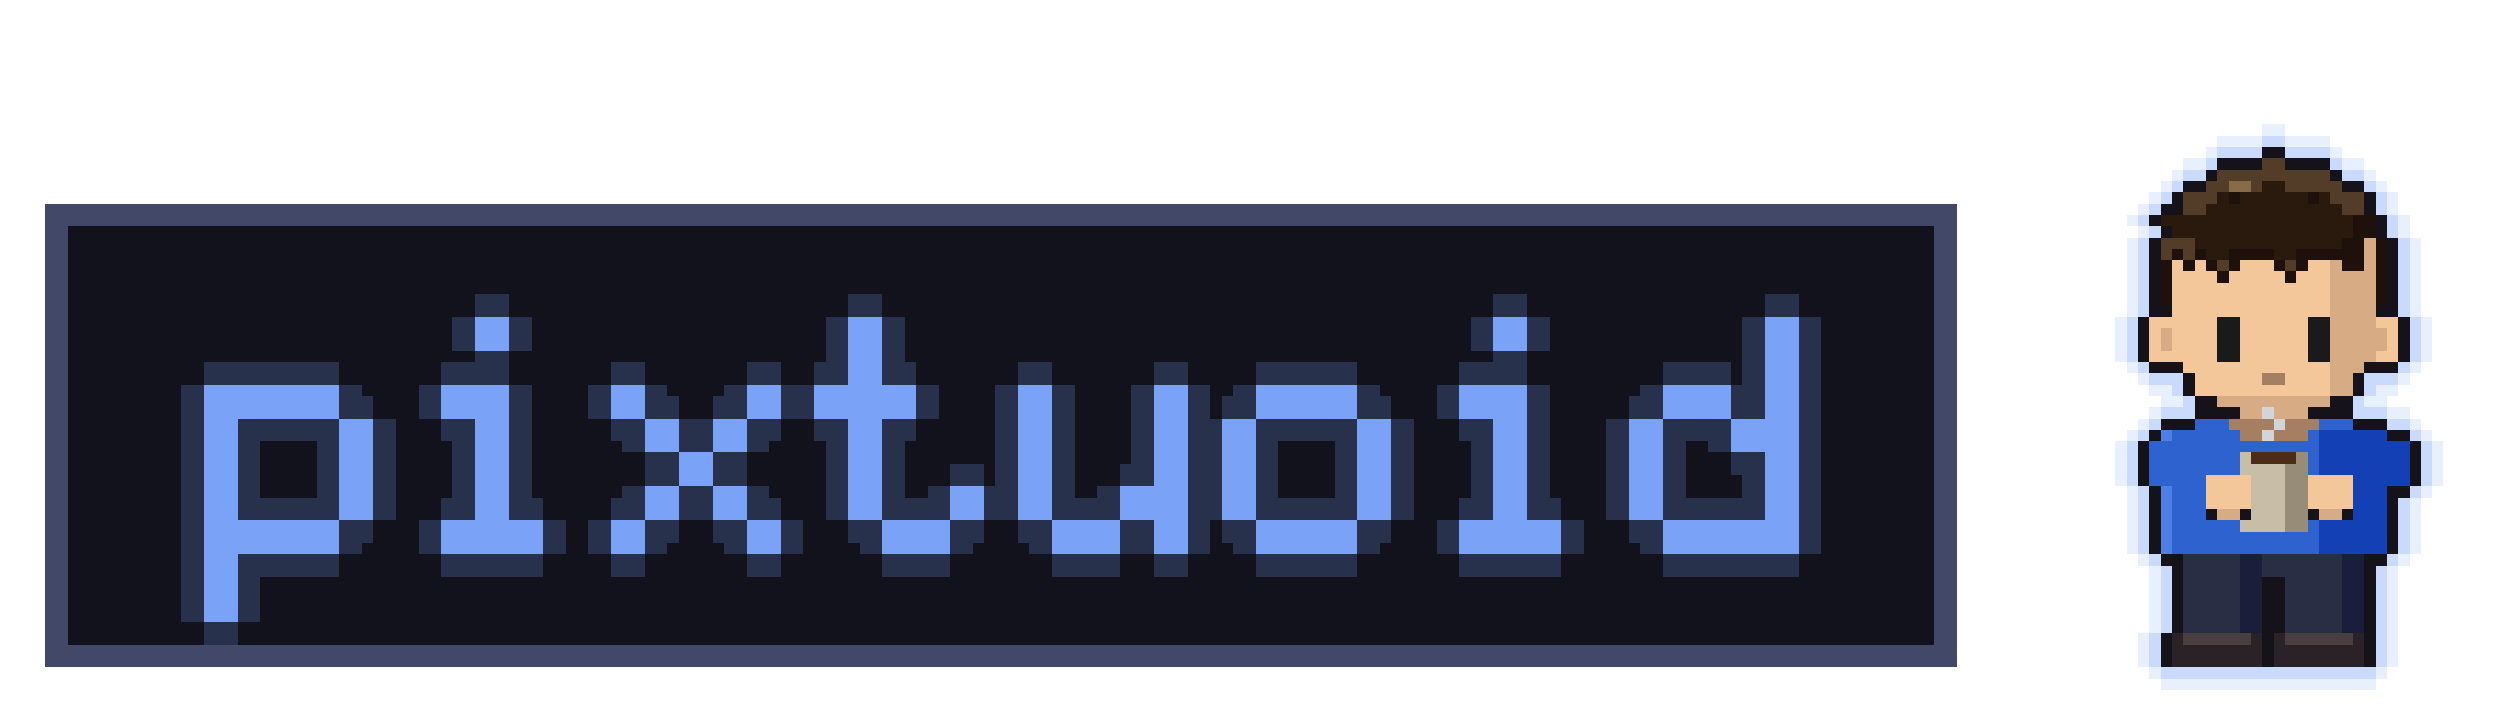
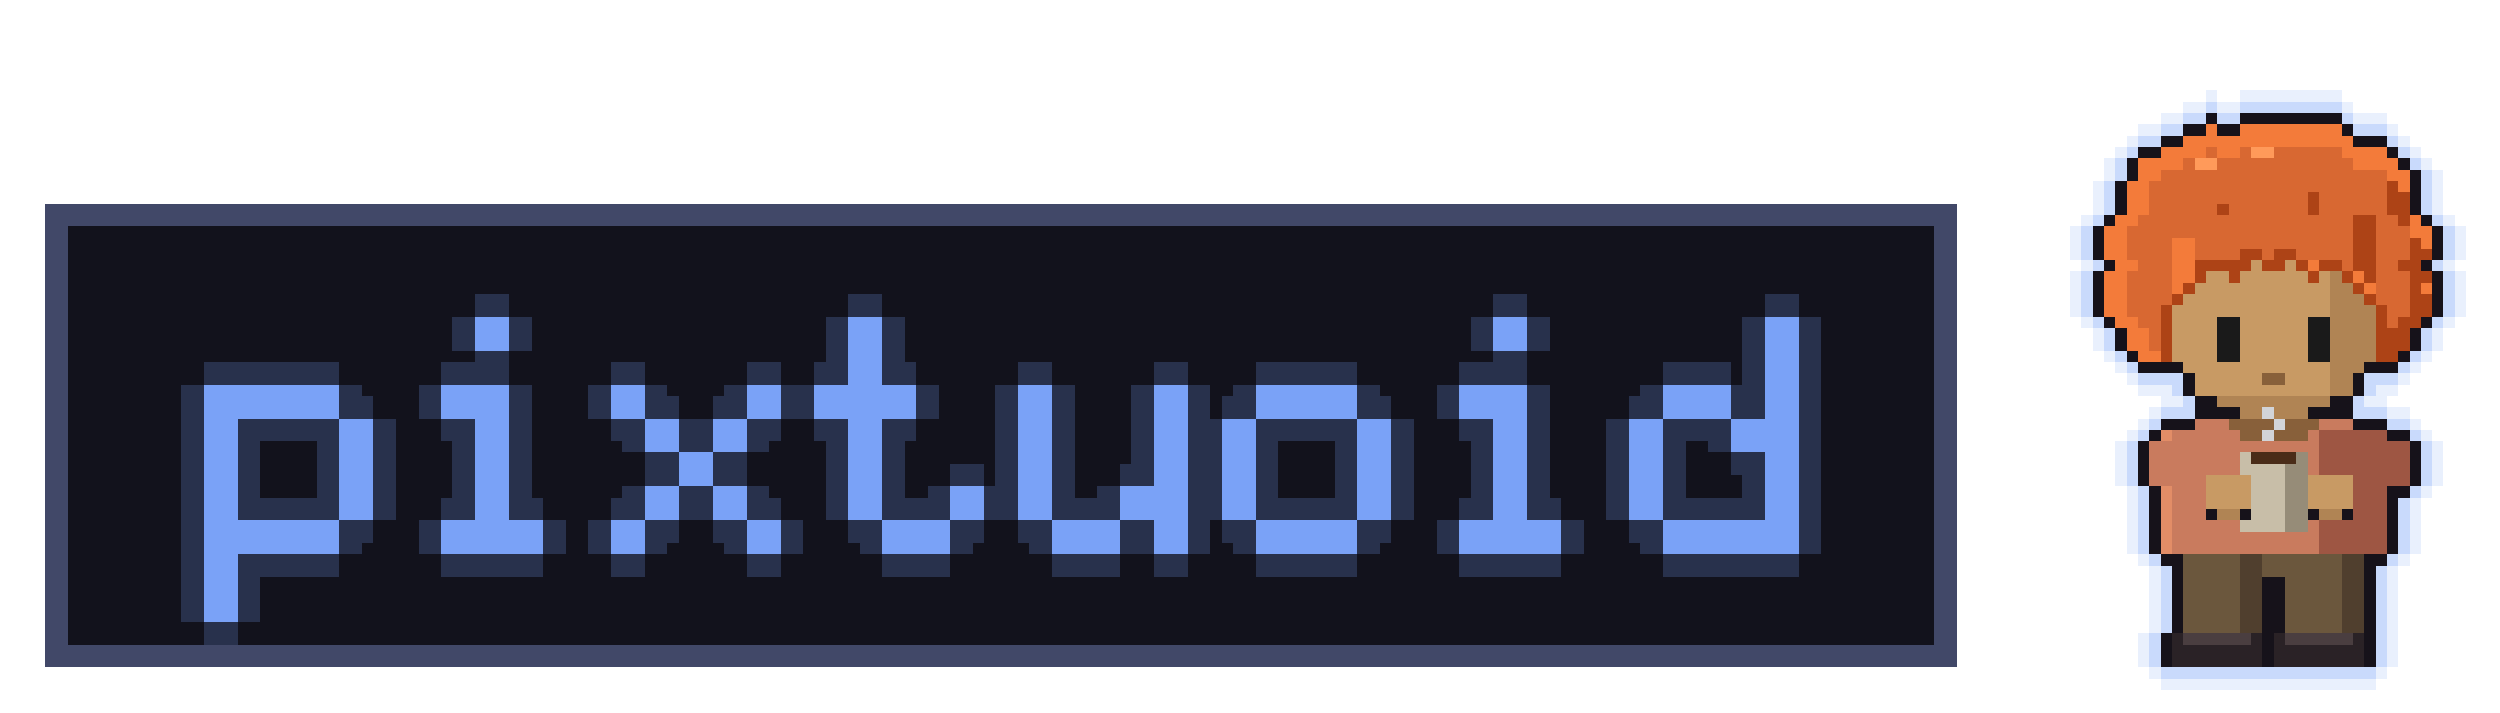
<svg xmlns="http://www.w3.org/2000/svg" viewBox="0 0 442 126" width="442" height="126" shape-rendering="crispEdges" role="img" aria-labelledby="t">
  <style>.neon{animation:fl 6s steps(1,end) infinite}@keyframes fl{0%,89%,93%,100%{opacity:1}90%,92%{opacity:.35}}@media (prefers-reduced-motion:reduce){.neon{animation:none}}.cat g{opacity:0;animation:cat 3000ms steps(1,end) infinite}@keyframes cat{0%{opacity:1}25%{opacity:0}100%{opacity:0}}.cat g:nth-child(2){animation-delay:-2250ms}.cat g:nth-child(3){animation-delay:-1500ms}.cat g:nth-child(4){animation-delay:-750ms}@media (prefers-reduced-motion:reduce){.cat g{animation:none}.cat g:first-child{opacity:1}}</style>
  <path fill="#414868" d="M8 36h338v82h-338z" />
  <path fill="#12121c" d="M12 40h330v74h-330z" />
  <g class="neon">
    <path fill="#7aa2f7" fill-opacity="0.22" d="M40 68h24v6h-24zM40 74h6v6h-6zM64 74h6v6h-6zM40 80h6v6h-6zM64 80h6v6h-6zM40 86h6v6h-6zM64 86h6v6h-6zM40 92h24v6h-24zM40 98h6v6h-6zM40 104h6v6h-6zM88 56h6v6h-6zM82 68h12v6h-12zM88 74h6v6h-6zM88 80h6v6h-6zM88 86h6v6h-6zM82 92h18v6h-18zM112 68h6v6h-6zM136 68h6v6h-6zM118 74h6v6h-6zM130 74h6v6h-6zM124 80h6v6h-6zM118 86h6v6h-6zM130 86h6v6h-6zM112 92h6v6h-6zM136 92h6v6h-6zM154 56h6v6h-6zM154 62h6v6h-6zM148 68h18v6h-18zM154 74h6v6h-6zM154 80h6v6h-6zM154 86h6v6h-6zM172 86h6v6h-6zM160 92h12v6h-12zM184 68h6v6h-6zM208 68h6v6h-6zM184 74h6v6h-6zM208 74h6v6h-6zM184 80h6v6h-6zM208 80h6v6h-6zM184 86h6v6h-6zM202 86h12v6h-12zM190 92h12v6h-12zM208 92h6v6h-6zM226 68h18v6h-18zM220 74h6v6h-6zM244 74h6v6h-6zM220 80h6v6h-6zM244 80h6v6h-6zM220 86h6v6h-6zM244 86h6v6h-6zM226 92h18v6h-18zM268 56h6v6h-6zM262 68h12v6h-12zM268 74h6v6h-6zM268 80h6v6h-6zM268 86h6v6h-6zM262 92h18v6h-18zM316 56h6v6h-6zM316 62h6v6h-6zM298 68h12v6h-12zM316 68h6v6h-6zM292 74h6v6h-6zM310 74h12v6h-12zM292 80h6v6h-6zM316 80h6v6h-6zM292 86h6v6h-6zM316 86h6v6h-6zM298 92h24v6h-24zM32 68h24v6h-24zM32 74h6v6h-6zM56 74h6v6h-6zM32 80h6v6h-6zM56 80h6v6h-6zM32 86h6v6h-6zM56 86h6v6h-6zM32 92h24v6h-24zM32 98h6v6h-6zM32 104h6v6h-6zM80 56h6v6h-6zM74 68h12v6h-12zM80 74h6v6h-6zM80 80h6v6h-6zM80 86h6v6h-6zM74 92h18v6h-18zM104 68h6v6h-6zM128 68h6v6h-6zM110 74h6v6h-6zM122 74h6v6h-6zM116 80h6v6h-6zM110 86h6v6h-6zM122 86h6v6h-6zM104 92h6v6h-6zM128 92h6v6h-6zM146 56h6v6h-6zM146 62h6v6h-6zM140 68h18v6h-18zM146 74h6v6h-6zM146 80h6v6h-6zM146 86h6v6h-6zM164 86h6v6h-6zM152 92h12v6h-12zM176 68h6v6h-6zM200 68h6v6h-6zM176 74h6v6h-6zM200 74h6v6h-6zM176 80h6v6h-6zM200 80h6v6h-6zM176 86h6v6h-6zM194 86h12v6h-12zM182 92h12v6h-12zM200 92h6v6h-6zM218 68h18v6h-18zM212 74h6v6h-6zM236 74h6v6h-6zM212 80h6v6h-6zM236 80h6v6h-6zM212 86h6v6h-6zM236 86h6v6h-6zM218 92h18v6h-18zM260 56h6v6h-6zM254 68h12v6h-12zM260 74h6v6h-6zM260 80h6v6h-6zM260 86h6v6h-6zM254 92h18v6h-18zM308 56h6v6h-6zM308 62h6v6h-6zM290 68h12v6h-12zM308 68h6v6h-6zM284 74h6v6h-6zM302 74h12v6h-12zM284 80h6v6h-6zM308 80h6v6h-6zM284 86h6v6h-6zM308 86h6v6h-6zM290 92h24v6h-24zM36 72h24v6h-24zM36 78h6v6h-6zM60 78h6v6h-6zM36 84h6v6h-6zM60 84h6v6h-6zM36 90h6v6h-6zM60 90h6v6h-6zM36 96h24v6h-24zM36 102h6v6h-6zM36 108h6v6h-6zM84 60h6v6h-6zM78 72h12v6h-12zM84 78h6v6h-6zM84 84h6v6h-6zM84 90h6v6h-6zM78 96h18v6h-18zM108 72h6v6h-6zM132 72h6v6h-6zM114 78h6v6h-6zM126 78h6v6h-6zM120 84h6v6h-6zM114 90h6v6h-6zM126 90h6v6h-6zM108 96h6v6h-6zM132 96h6v6h-6zM150 60h6v6h-6zM150 66h6v6h-6zM144 72h18v6h-18zM150 78h6v6h-6zM150 84h6v6h-6zM150 90h6v6h-6zM168 90h6v6h-6zM156 96h12v6h-12zM180 72h6v6h-6zM204 72h6v6h-6zM180 78h6v6h-6zM204 78h6v6h-6zM180 84h6v6h-6zM204 84h6v6h-6zM180 90h6v6h-6zM198 90h12v6h-12zM186 96h12v6h-12zM204 96h6v6h-6zM222 72h18v6h-18zM216 78h6v6h-6zM240 78h6v6h-6zM216 84h6v6h-6zM240 84h6v6h-6zM216 90h6v6h-6zM240 90h6v6h-6zM222 96h18v6h-18zM264 60h6v6h-6zM258 72h12v6h-12zM264 78h6v6h-6zM264 84h6v6h-6zM264 90h6v6h-6zM258 96h18v6h-18zM312 60h6v6h-6zM312 66h6v6h-6zM294 72h12v6h-12zM312 72h6v6h-6zM288 78h6v6h-6zM306 78h12v6h-12zM288 84h6v6h-6zM312 84h6v6h-6zM288 90h6v6h-6zM312 90h6v6h-6zM294 96h24v6h-24zM36 64h24v6h-24zM36 70h6v6h-6zM60 70h6v6h-6zM36 76h6v6h-6zM60 76h6v6h-6zM36 82h6v6h-6zM60 82h6v6h-6zM36 88h24v6h-24zM36 94h6v6h-6zM36 100h6v6h-6zM84 52h6v6h-6zM78 64h12v6h-12zM84 70h6v6h-6zM84 76h6v6h-6zM84 82h6v6h-6zM78 88h18v6h-18zM108 64h6v6h-6zM132 64h6v6h-6zM114 70h6v6h-6zM126 70h6v6h-6zM120 76h6v6h-6zM114 82h6v6h-6zM126 82h6v6h-6zM108 88h6v6h-6zM132 88h6v6h-6zM150 52h6v6h-6zM150 58h6v6h-6zM144 64h18v6h-18zM150 70h6v6h-6zM150 76h6v6h-6zM150 82h6v6h-6zM168 82h6v6h-6zM156 88h12v6h-12zM180 64h6v6h-6zM204 64h6v6h-6zM180 70h6v6h-6zM204 70h6v6h-6zM180 76h6v6h-6zM204 76h6v6h-6zM180 82h6v6h-6zM198 82h12v6h-12zM186 88h12v6h-12zM204 88h6v6h-6zM222 64h18v6h-18zM216 70h6v6h-6zM240 70h6v6h-6zM216 76h6v6h-6zM240 76h6v6h-6zM216 82h6v6h-6zM240 82h6v6h-6zM222 88h18v6h-18zM264 52h6v6h-6zM258 64h12v6h-12zM264 70h6v6h-6zM264 76h6v6h-6zM264 82h6v6h-6zM258 88h18v6h-18zM312 52h6v6h-6zM312 58h6v6h-6zM294 64h12v6h-12zM312 64h6v6h-6zM288 70h6v6h-6zM306 70h12v6h-12zM288 76h6v6h-6zM312 76h6v6h-6zM288 82h6v6h-6zM312 82h6v6h-6zM294 88h24v6h-24z" />
    <path fill="#7aa2f7" d="M36 68h24v6h-24zM36 74h6v6h-6zM60 74h6v6h-6zM36 80h6v6h-6zM60 80h6v6h-6zM36 86h6v6h-6zM60 86h6v6h-6zM36 92h24v6h-24zM36 98h6v6h-6zM36 104h6v6h-6zM84 56h6v6h-6zM78 68h12v6h-12zM84 74h6v6h-6zM84 80h6v6h-6zM84 86h6v6h-6zM78 92h18v6h-18zM108 68h6v6h-6zM132 68h6v6h-6zM114 74h6v6h-6zM126 74h6v6h-6zM120 80h6v6h-6zM114 86h6v6h-6zM126 86h6v6h-6zM108 92h6v6h-6zM132 92h6v6h-6zM150 56h6v6h-6zM150 62h6v6h-6zM144 68h18v6h-18zM150 74h6v6h-6zM150 80h6v6h-6zM150 86h6v6h-6zM168 86h6v6h-6zM156 92h12v6h-12zM180 68h6v6h-6zM204 68h6v6h-6zM180 74h6v6h-6zM204 74h6v6h-6zM180 80h6v6h-6zM204 80h6v6h-6zM180 86h6v6h-6zM198 86h12v6h-12zM186 92h12v6h-12zM204 92h6v6h-6zM222 68h18v6h-18zM216 74h6v6h-6zM240 74h6v6h-6zM216 80h6v6h-6zM240 80h6v6h-6zM216 86h6v6h-6zM240 86h6v6h-6zM222 92h18v6h-18zM264 56h6v6h-6zM258 68h12v6h-12zM264 74h6v6h-6zM264 80h6v6h-6zM264 86h6v6h-6zM258 92h18v6h-18zM312 56h6v6h-6zM312 62h6v6h-6zM294 68h12v6h-12zM312 68h6v6h-6zM288 74h6v6h-6zM306 74h12v6h-12zM288 80h6v6h-6zM312 80h6v6h-6zM288 86h6v6h-6zM312 86h6v6h-6zM294 92h24v6h-24z" />
  </g>
  <g class="cat">
    <g>
      <path fill="#7aa2f729" d="M286 10h2v2h-2zM298 10h2v2h-2zM284 12h2v2h-2zM288 12h2v2h-2zM296 12h2v2h-2zM300 12h2v2h-2zM282 14h2v2h-2zM290 14h6v2h-6zM302 14h18v2h-18zM280 16h2v2h-2zM320 16h2v2h-2zM280 18h2v2h-2zM322 18h2v2h-2zM278 20h2v2h-2zM324 20h2v2h-2zM278 22h2v2h-2zM326 22h2v2h-2zM276 24h2v2h-2zM328 24h2v2h-2zM276 26h2v2h-2zM328 26h2v2h-2zM276 28h2v2h-2zM328 28h2v2h-2zM276 30h2v2h-2zM328 30h2v2h-2zM276 32h2v2h-2zM328 32h2v2h-2zM278 34h2v2h-2zM326 34h2v2h-2z" />
      <path fill="#7aa2f766" d="M286 12h2v2h-2zM298 12h2v2h-2zM284 14h2v2h-2zM288 14h2v2h-2zM296 14h2v2h-2zM300 14h2v2h-2zM282 16h2v2h-2zM290 16h6v2h-6zM302 16h18v2h-18zM282 18h2v2h-2zM320 18h2v2h-2zM280 20h2v2h-2zM322 20h2v2h-2zM280 22h2v2h-2zM324 22h2v2h-2zM278 24h2v2h-2zM326 24h2v2h-2zM278 26h2v2h-2zM326 26h2v2h-2zM278 28h2v2h-2zM326 28h2v2h-2zM278 30h2v2h-2zM326 30h2v2h-2zM278 32h2v2h-2zM326 32h2v2h-2zM280 34h2v2h-2zM324 34h2v2h-2z" />
      <path fill="#16121a" d="M286 14h2v2h-2zM298 14h2v2h-2zM284 16h2v2h-2zM288 16h2v2h-2zM296 16h2v2h-2zM300 16h2v2h-2zM284 18h2v2h-2zM290 18h8v2h-8zM302 18h18v2h-18zM282 20h2v2h-2zM302 20h2v2h-2zM320 20h2v2h-2zM282 22h2v2h-2zM322 22h2v2h-2zM280 24h2v2h-2zM324 24h2v2h-2zM280 26h2v2h-2zM324 26h2v2h-2zM280 28h2v2h-2zM324 28h2v2h-2zM280 30h2v2h-2zM324 30h2v2h-2zM280 32h2v2h-2zM324 32h2v2h-2zM282 34h2v2h-2zM322 34h2v2h-2zM284 36h12v2h-12zM322 36h2v2h-2zM296 38h26v2h-26z" />
      <path fill="#3a2010" d="M286 16h2v2h-2zM298 16h2v2h-2zM286 18h2v2h-2zM300 18h2v2h-2zM294 20h2v2h-2zM292 22h2v2h-2zM298 22h2v2h-2zM286 28h6v2h-6zM298 28h2v2h-2zM284 32h2v2h-2zM296 36h4v2h-4z" />
      <path fill="#e89a8a" d="M288 18h2v2h-2zM298 18h2v2h-2zM282 30h2v2h-2zM292 30h2v2h-2z" />
      <path fill="#ed9a50" d="M284 20h10v2h-10zM296 20h6v2h-6zM304 20h16v2h-16z" />
      <path fill="#d68a4a" d="M284 22h8v2h-8zM294 22h4v2h-4zM300 22h8v2h-8zM310 22h4v2h-4zM316 22h6v2h-6zM282 24h22v2h-22zM306 24h18v2h-18zM282 26h22v2h-22zM306 26h18v2h-18zM282 28h4v2h-4zM292 28h6v2h-6zM300 28h6v2h-6zM308 28h16v2h-16zM288 30h4v2h-4zM294 30h10v2h-10zM306 30h18v2h-18zM290 32h14v2h-14zM306 32h18v2h-18zM290 34h10v2h-10zM320 34h2v2h-2zM300 36h22v2h-22z" />
      <path fill="#a9622c" d="M308 22h2v2h-2zM314 22h2v2h-2zM304 24h2v2h-2zM304 26h2v2h-2zM306 28h2v2h-2zM304 30h2v2h-2zM304 32h2v2h-2zM300 34h20v2h-20z" />
      <path fill="#ececec" d="M284 30h4v2h-4zM282 32h2v2h-2zM286 32h4v2h-4zM284 34h6v2h-6z" />
    </g>
    <g>
      <path fill="#7aa2f729" d="M286 10h2v2h-2zM298 10h2v2h-2zM284 12h2v2h-2zM288 12h2v2h-2zM296 12h2v2h-2zM300 12h2v2h-2zM306 12h12v2h-12zM282 14h2v2h-2zM290 14h6v2h-6zM302 14h4v2h-4zM318 14h2v2h-2zM280 16h2v2h-2zM320 16h2v2h-2zM280 18h2v2h-2zM322 18h2v2h-2zM278 20h2v2h-2zM324 20h2v2h-2zM278 22h2v2h-2zM326 22h2v2h-2zM276 24h2v2h-2zM328 24h2v2h-2zM276 26h2v2h-2zM328 26h2v2h-2zM276 28h2v2h-2zM328 28h2v2h-2zM276 30h2v2h-2zM328 30h2v2h-2zM276 32h2v2h-2zM328 32h2v2h-2zM278 34h2v2h-2zM326 34h2v2h-2z" />
      <path fill="#7aa2f766" d="M286 12h2v2h-2zM298 12h2v2h-2zM284 14h2v2h-2zM288 14h2v2h-2zM296 14h2v2h-2zM300 14h2v2h-2zM306 14h12v2h-12zM282 16h2v2h-2zM290 16h6v2h-6zM302 16h4v2h-4zM318 16h2v2h-2zM282 18h2v2h-2zM320 18h2v2h-2zM280 20h2v2h-2zM322 20h2v2h-2zM280 22h2v2h-2zM324 22h2v2h-2zM278 24h2v2h-2zM326 24h2v2h-2zM278 26h2v2h-2zM326 26h2v2h-2zM278 28h2v2h-2zM326 28h2v2h-2zM278 30h2v2h-2zM326 30h2v2h-2zM278 32h2v2h-2zM326 32h2v2h-2zM280 34h2v2h-2zM324 34h2v2h-2z" />
      <path fill="#16121a" d="M286 14h2v2h-2zM298 14h2v2h-2zM284 16h2v2h-2zM288 16h2v2h-2zM296 16h2v2h-2zM300 16h2v2h-2zM306 16h12v2h-12zM284 18h2v2h-2zM290 18h8v2h-8zM302 18h4v2h-4zM318 18h2v2h-2zM282 20h2v2h-2zM302 20h2v2h-2zM320 20h2v2h-2zM282 22h2v2h-2zM322 22h2v2h-2zM280 24h2v2h-2zM324 24h2v2h-2zM280 26h2v2h-2zM324 26h2v2h-2zM280 28h2v2h-2zM324 28h2v2h-2zM280 30h2v2h-2zM324 30h2v2h-2zM280 32h2v2h-2zM324 32h2v2h-2zM282 34h2v2h-2zM322 34h2v2h-2zM284 36h12v2h-12zM322 36h2v2h-2zM296 38h26v2h-26z" />
      <path fill="#3a2010" d="M286 16h2v2h-2zM298 16h2v2h-2zM286 18h2v2h-2zM300 18h2v2h-2zM294 20h2v2h-2zM292 22h2v2h-2zM298 22h2v2h-2zM286 28h6v2h-6zM298 28h2v2h-2zM284 32h2v2h-2zM296 36h4v2h-4z" />
      <path fill="#e89a8a" d="M288 18h2v2h-2zM298 18h2v2h-2zM282 30h2v2h-2zM292 30h2v2h-2z" />
      <path fill="#ed9a50" d="M306 18h12v2h-12zM284 20h10v2h-10zM296 20h6v2h-6z" />
      <path fill="#d68a4a" d="M304 20h16v2h-16zM284 22h8v2h-8zM294 22h4v2h-4zM300 22h8v2h-8zM310 22h4v2h-4zM316 22h6v2h-6zM282 24h22v2h-22zM306 24h18v2h-18zM282 26h22v2h-22zM306 26h18v2h-18zM282 28h4v2h-4zM292 28h6v2h-6zM300 28h6v2h-6zM308 28h16v2h-16zM288 30h4v2h-4zM294 30h10v2h-10zM306 30h18v2h-18zM290 32h14v2h-14zM306 32h18v2h-18zM290 34h10v2h-10zM320 34h2v2h-2zM300 36h22v2h-22z" />
      <path fill="#a9622c" d="M308 22h2v2h-2zM314 22h2v2h-2zM304 24h2v2h-2zM304 26h2v2h-2zM306 28h2v2h-2zM304 30h2v2h-2zM304 32h2v2h-2zM300 34h20v2h-20z" />
      <path fill="#ececec" d="M284 30h4v2h-4zM282 32h2v2h-2zM286 32h4v2h-4zM284 34h6v2h-6z" />
    </g>
    <g>
      <path fill="#7aa2f729" d="M286 10h2v2h-2zM298 10h2v2h-2zM284 12h2v2h-2zM288 12h2v2h-2zM296 12h2v2h-2zM300 12h2v2h-2zM306 12h12v2h-12zM282 14h2v2h-2zM290 14h6v2h-6zM302 14h4v2h-4zM318 14h2v2h-2zM280 16h2v2h-2zM320 16h2v2h-2zM280 18h2v2h-2zM322 18h2v2h-2zM278 20h2v2h-2zM324 20h2v2h-2zM278 22h2v2h-2zM326 22h2v2h-2zM276 24h2v2h-2zM328 24h2v2h-2zM276 26h2v2h-2zM328 26h2v2h-2zM276 28h2v2h-2zM328 28h2v2h-2zM276 30h2v2h-2zM328 30h2v2h-2zM276 32h2v2h-2zM328 32h2v2h-2zM278 34h2v2h-2zM326 34h2v2h-2z" />
      <path fill="#7aa2f766" d="M286 12h2v2h-2zM298 12h2v2h-2zM284 14h2v2h-2zM288 14h2v2h-2zM296 14h2v2h-2zM300 14h2v2h-2zM306 14h12v2h-12zM282 16h2v2h-2zM290 16h6v2h-6zM302 16h4v2h-4zM318 16h2v2h-2zM282 18h2v2h-2zM320 18h2v2h-2zM280 20h2v2h-2zM322 20h2v2h-2zM280 22h2v2h-2zM324 22h2v2h-2zM278 24h2v2h-2zM326 24h2v2h-2zM278 26h2v2h-2zM326 26h2v2h-2zM278 28h2v2h-2zM326 28h2v2h-2zM278 30h2v2h-2zM326 30h2v2h-2zM278 32h2v2h-2zM326 32h2v2h-2zM280 34h2v2h-2zM324 34h2v2h-2z" />
      <path fill="#16121a" d="M286 14h2v2h-2zM298 14h2v2h-2zM284 16h2v2h-2zM288 16h2v2h-2zM296 16h2v2h-2zM300 16h2v2h-2zM306 16h12v2h-12zM284 18h2v2h-2zM290 18h8v2h-8zM302 18h4v2h-4zM318 18h2v2h-2zM282 20h2v2h-2zM302 20h2v2h-2zM320 20h2v2h-2zM282 22h2v2h-2zM322 22h2v2h-2zM280 24h2v2h-2zM324 24h2v2h-2zM280 26h2v2h-2zM324 26h2v2h-2zM280 28h2v2h-2zM324 28h2v2h-2zM280 30h2v2h-2zM324 30h2v2h-2zM280 32h2v2h-2zM324 32h2v2h-2zM282 34h2v2h-2zM322 34h2v2h-2zM284 36h12v2h-12zM322 36h2v2h-2zM296 38h26v2h-26z" />
      <path fill="#3a2010" d="M286 16h2v2h-2zM298 16h2v2h-2zM286 18h2v2h-2zM300 18h2v2h-2zM294 20h2v2h-2zM292 22h2v2h-2zM298 22h2v2h-2zM286 28h6v2h-6zM298 28h2v2h-2zM284 32h2v2h-2zM296 36h4v2h-4z" />
      <path fill="#e89a8a" d="M288 18h2v2h-2zM298 18h2v2h-2zM282 30h2v2h-2zM292 30h2v2h-2z" />
      <path fill="#ed9a50" d="M306 18h12v2h-12zM284 20h10v2h-10zM296 20h6v2h-6z" />
      <path fill="#d68a4a" d="M304 20h16v2h-16zM284 22h8v2h-8zM294 22h4v2h-4zM300 22h8v2h-8zM310 22h4v2h-4zM316 22h6v2h-6zM282 24h22v2h-22zM306 24h18v2h-18zM282 26h22v2h-22zM306 26h18v2h-18zM282 28h4v2h-4zM292 28h6v2h-6zM300 28h6v2h-6zM308 28h16v2h-16zM288 30h4v2h-4zM294 30h10v2h-10zM306 30h18v2h-18zM290 32h14v2h-14zM306 32h18v2h-18zM290 34h10v2h-10zM320 34h2v2h-2zM300 36h22v2h-22z" />
      <path fill="#a9622c" d="M308 22h2v2h-2zM314 22h2v2h-2zM304 24h2v2h-2zM304 26h2v2h-2zM306 28h2v2h-2zM304 30h2v2h-2zM304 32h2v2h-2zM300 34h20v2h-20z" />
      <path fill="#ececec" d="M284 30h4v2h-4zM282 32h2v2h-2zM286 32h4v2h-4zM284 34h6v2h-6z" />
    </g>
    <g>
      <path fill="#7aa2f729" d="M286 10h2v2h-2zM298 10h2v2h-2zM284 12h2v2h-2zM288 12h2v2h-2zM296 12h2v2h-2zM300 12h2v2h-2zM282 14h2v2h-2zM290 14h6v2h-6zM302 14h18v2h-18zM280 16h2v2h-2zM320 16h2v2h-2zM280 18h2v2h-2zM322 18h2v2h-2zM278 20h2v2h-2zM324 20h2v2h-2zM278 22h2v2h-2zM326 22h2v2h-2zM276 24h2v2h-2zM328 24h2v2h-2zM276 26h2v2h-2zM328 26h2v2h-2zM276 28h2v2h-2zM328 28h2v2h-2zM276 30h2v2h-2zM328 30h2v2h-2zM276 32h2v2h-2zM328 32h2v2h-2zM278 34h2v2h-2zM326 34h2v2h-2z" />
      <path fill="#7aa2f766" d="M286 12h2v2h-2zM298 12h2v2h-2zM284 14h2v2h-2zM288 14h2v2h-2zM296 14h2v2h-2zM300 14h2v2h-2zM282 16h2v2h-2zM290 16h6v2h-6zM302 16h18v2h-18zM282 18h2v2h-2zM320 18h2v2h-2zM280 20h2v2h-2zM322 20h2v2h-2zM280 22h2v2h-2zM324 22h2v2h-2zM278 24h2v2h-2zM326 24h2v2h-2zM278 26h2v2h-2zM326 26h2v2h-2zM278 28h2v2h-2zM326 28h2v2h-2zM278 30h2v2h-2zM326 30h2v2h-2zM278 32h2v2h-2zM326 32h2v2h-2zM280 34h2v2h-2zM324 34h2v2h-2z" />
      <path fill="#16121a" d="M286 14h2v2h-2zM298 14h2v2h-2zM284 16h2v2h-2zM288 16h2v2h-2zM296 16h2v2h-2zM300 16h2v2h-2zM284 18h2v2h-2zM290 18h8v2h-8zM302 18h18v2h-18zM282 20h2v2h-2zM302 20h2v2h-2zM320 20h2v2h-2zM282 22h2v2h-2zM322 22h2v2h-2zM280 24h2v2h-2zM324 24h2v2h-2zM280 26h2v2h-2zM324 26h2v2h-2zM280 28h2v2h-2zM324 28h2v2h-2zM280 30h2v2h-2zM324 30h2v2h-2zM280 32h2v2h-2zM324 32h2v2h-2zM282 34h2v2h-2zM322 34h2v2h-2zM284 36h12v2h-12zM322 36h2v2h-2zM296 38h26v2h-26z" />
      <path fill="#3a2010" d="M286 16h2v2h-2zM298 16h2v2h-2zM286 18h2v2h-2zM300 18h2v2h-2zM294 20h2v2h-2zM292 22h2v2h-2zM298 22h2v2h-2zM286 28h6v2h-6zM298 28h2v2h-2zM284 32h2v2h-2zM296 36h4v2h-4z" />
      <path fill="#e89a8a" d="M288 18h2v2h-2zM298 18h2v2h-2zM282 30h2v2h-2zM292 30h2v2h-2z" />
      <path fill="#ed9a50" d="M284 20h10v2h-10zM296 20h6v2h-6zM304 20h16v2h-16z" />
      <path fill="#d68a4a" d="M284 22h8v2h-8zM294 22h4v2h-4zM300 22h8v2h-8zM310 22h4v2h-4zM316 22h6v2h-6zM282 24h22v2h-22zM306 24h18v2h-18zM282 26h22v2h-22zM306 26h18v2h-18zM282 28h4v2h-4zM292 28h6v2h-6zM300 28h6v2h-6zM308 28h16v2h-16zM288 30h4v2h-4zM294 30h10v2h-10zM306 30h18v2h-18zM290 32h14v2h-14zM306 32h18v2h-18zM290 34h10v2h-10zM320 34h2v2h-2zM300 36h22v2h-22z" />
      <path fill="#a9622c" d="M308 22h2v2h-2zM314 22h2v2h-2zM304 24h2v2h-2zM304 26h2v2h-2zM306 28h2v2h-2zM304 30h2v2h-2zM304 32h2v2h-2zM300 34h20v2h-20z" />
      <path fill="#ececec" d="M284 30h4v2h-4zM282 32h2v2h-2zM286 32h4v2h-4zM284 34h6v2h-6z" />
    </g>
  </g>
-   <path fill="#7aa2f729" d="M400 22h4v2h-4zM392 24h8v2h-8zM404 24h8v2h-8zM390 26h2v2h-2zM412 26h2v2h-2zM386 28h4v2h-4zM414 28h4v2h-4zM384 30h2v2h-2zM418 30h2v2h-2zM382 32h2v2h-2zM420 32h2v2h-2zM380 34h2v2h-2zM422 34h2v2h-2zM378 36h2v2h-2zM422 36h2v2h-2zM376 38h2v2h-2zM424 38h2v2h-2zM378 40h2v2h-2zM424 40h2v2h-2zM376 42h2v2h-2zM426 42h2v2h-2zM376 44h2v2h-2zM426 44h2v2h-2zM376 46h2v2h-2zM426 46h2v2h-2zM376 48h2v2h-2zM426 48h2v2h-2zM376 50h2v2h-2zM426 50h2v2h-2zM376 52h2v2h-2zM426 52h2v2h-2zM376 54h2v2h-2zM426 54h2v2h-2zM374 56h2v2h-2zM428 56h2v2h-2zM374 58h2v2h-2zM428 58h2v2h-2zM374 60h2v2h-2zM428 60h2v2h-2zM374 62h2v2h-2zM428 62h2v2h-2zM376 64h2v2h-2zM426 64h2v2h-2zM378 66h2v2h-2zM424 66h2v2h-2zM380 68h4v2h-4zM420 68h4v2h-4zM382 70h4v2h-4zM418 70h4v2h-4zM380 72h2v2h-2zM422 72h4v2h-4zM378 74h2v2h-2zM426 74h2v2h-2zM376 76h2v2h-2zM428 76h2v2h-2zM374 78h2v2h-2zM430 78h2v2h-2zM374 80h2v2h-2zM430 80h2v2h-2zM374 82h2v2h-2zM430 82h2v2h-2zM374 84h2v2h-2zM430 84h2v2h-2zM376 86h2v2h-2zM428 86h2v2h-2zM376 88h2v2h-2zM426 88h2v2h-2zM376 90h2v2h-2zM426 90h2v2h-2zM376 92h2v2h-2zM426 92h2v2h-2zM376 94h2v2h-2zM426 94h2v2h-2zM376 96h2v2h-2zM426 96h2v2h-2zM378 98h2v2h-2zM424 98h2v2h-2zM380 100h2v2h-2zM422 100h2v2h-2zM380 102h2v2h-2zM422 102h2v2h-2zM380 104h2v2h-2zM422 104h2v2h-2zM380 106h2v2h-2zM422 106h2v2h-2zM380 108h2v2h-2zM422 108h2v2h-2zM380 110h2v2h-2zM422 110h2v2h-2zM378 112h2v2h-2zM422 112h2v2h-2zM378 114h2v2h-2zM422 114h2v2h-2zM378 116h2v2h-2zM422 116h2v2h-2zM380 118h2v2h-2zM420 118h2v2h-2zM382 120h38v2h-38z" />
-   <path fill="#7aa2f766" d="M400 24h4v2h-4zM392 26h8v2h-8zM404 26h8v2h-8zM390 28h2v2h-2zM412 28h2v2h-2zM386 30h4v2h-4zM414 30h4v2h-4zM384 32h2v2h-2zM418 32h2v2h-2zM382 34h2v2h-2zM420 34h2v2h-2zM380 36h2v2h-2zM420 36h2v2h-2zM378 38h2v2h-2zM422 38h2v2h-2zM380 40h2v2h-2zM422 40h2v2h-2zM378 42h2v2h-2zM424 42h2v2h-2zM378 44h2v2h-2zM424 44h2v2h-2zM378 46h2v2h-2zM424 46h2v2h-2zM378 48h2v2h-2zM424 48h2v2h-2zM378 50h2v2h-2zM424 50h2v2h-2zM378 52h2v2h-2zM424 52h2v2h-2zM378 54h2v2h-2zM424 54h2v2h-2zM376 56h2v2h-2zM426 56h2v2h-2zM376 58h2v2h-2zM426 58h2v2h-2zM376 60h2v2h-2zM426 60h2v2h-2zM376 62h2v2h-2zM426 62h2v2h-2zM378 64h2v2h-2zM424 64h2v2h-2zM380 66h6v2h-6zM418 66h6v2h-6zM384 68h2v2h-2zM418 68h2v2h-2zM386 70h2v2h-2zM416 70h2v2h-2zM382 72h6v2h-6zM416 72h6v2h-6zM380 74h2v2h-2zM422 74h4v2h-4zM378 76h2v2h-2zM426 76h2v2h-2zM376 78h2v2h-2zM428 78h2v2h-2zM376 80h2v2h-2zM428 80h2v2h-2zM376 82h2v2h-2zM428 82h2v2h-2zM376 84h2v2h-2zM428 84h2v2h-2zM378 86h2v2h-2zM426 86h2v2h-2zM378 88h2v2h-2zM424 88h2v2h-2zM378 90h2v2h-2zM424 90h2v2h-2zM378 92h2v2h-2zM424 92h2v2h-2zM378 94h2v2h-2zM424 94h2v2h-2zM378 96h2v2h-2zM424 96h2v2h-2zM380 98h2v2h-2zM422 98h2v2h-2zM382 100h2v2h-2zM420 100h2v2h-2zM382 102h2v2h-2zM420 102h2v2h-2zM382 104h2v2h-2zM420 104h2v2h-2zM382 106h2v2h-2zM420 106h2v2h-2zM382 108h2v2h-2zM420 108h2v2h-2zM382 110h2v2h-2zM420 110h2v2h-2zM380 112h2v2h-2zM420 112h2v2h-2zM380 114h2v2h-2zM420 114h2v2h-2zM380 116h2v2h-2zM420 116h2v2h-2zM382 118h38v2h-38z" />
-   <path fill="#16121a" d="M400 26h4v2h-4zM392 28h8v2h-8zM404 28h8v2h-8zM390 30h2v2h-2zM412 30h2v2h-2zM386 32h4v2h-4zM414 32h4v2h-4zM384 34h2v2h-2zM418 34h2v2h-2zM382 36h4v2h-4zM418 36h2v2h-2zM380 38h2v2h-2zM420 38h2v2h-2zM382 40h2v2h-2zM420 40h2v2h-2zM380 42h2v2h-2zM422 42h2v2h-2zM380 44h2v2h-2zM422 44h2v2h-2zM380 46h2v2h-2zM422 46h2v2h-2zM380 48h2v2h-2zM422 48h2v2h-2zM380 50h2v2h-2zM422 50h2v2h-2zM380 52h2v2h-2zM422 52h2v2h-2zM380 54h4v2h-4zM420 54h4v2h-4zM378 56h2v2h-2zM424 56h2v2h-2zM378 58h2v2h-2zM424 58h2v2h-2zM378 60h2v2h-2zM424 60h2v2h-2zM378 62h2v2h-2zM424 62h2v2h-2zM380 64h6v2h-6zM418 64h6v2h-6zM386 66h2v2h-2zM416 66h2v2h-2zM386 68h2v2h-2zM416 68h2v2h-2zM388 70h4v2h-4zM412 70h4v2h-4zM388 72h8v2h-8zM408 72h8v2h-8zM382 74h6v2h-6zM416 74h6v2h-6zM380 76h2v2h-2zM422 76h4v2h-4zM378 78h2v2h-2zM426 78h2v2h-2zM378 80h2v2h-2zM426 80h2v2h-2zM378 82h2v2h-2zM426 82h2v2h-2zM378 84h2v2h-2zM426 84h2v2h-2zM380 86h2v2h-2zM422 86h4v2h-4zM380 88h2v2h-2zM422 88h2v2h-2zM380 90h2v2h-2zM390 90h2v2h-2zM396 90h2v2h-2zM408 90h2v2h-2zM414 90h2v2h-2zM422 90h2v2h-2zM380 92h2v2h-2zM422 92h2v2h-2zM380 94h2v2h-2zM422 94h2v2h-2zM380 96h2v2h-2zM422 96h2v2h-2zM382 98h4v2h-4zM418 98h4v2h-4zM384 100h2v2h-2zM418 100h2v2h-2zM384 102h2v2h-2zM400 102h4v2h-4zM418 102h2v2h-2zM384 104h2v2h-2zM400 104h4v2h-4zM418 104h2v2h-2zM384 106h2v2h-2zM400 106h4v2h-4zM418 106h2v2h-2zM384 108h2v2h-2zM400 108h4v2h-4zM418 108h2v2h-2zM384 110h2v2h-2zM400 110h4v2h-4zM418 110h2v2h-2zM382 112h2v2h-2zM400 112h2v2h-2zM418 112h2v2h-2zM382 114h2v2h-2zM400 114h2v2h-2zM418 114h2v2h-2zM382 116h2v2h-2zM400 116h2v2h-2zM418 116h2v2h-2z" />
-   <path fill="#533d29" d="M400 28h4v2h-4zM392 30h20v2h-20zM390 32h4v2h-4zM398 32h2v2h-2zM404 32h10v2h-10zM386 34h6v2h-6zM412 34h6v2h-6zM386 36h4v2h-4zM414 36h4v2h-4zM382 42h6v2h-6zM382 44h2v2h-2zM386 44h2v2h-2zM392 46h2v2h-2zM404 46h2v2h-2z" />
-   <path fill="#896a49" d="M394 32h4v2h-4z" />
-   <path fill="#2a1a0e" d="M400 32h4v2h-4zM392 34h2v2h-2zM396 34h12v2h-12zM410 34h2v2h-2zM390 36h24v2h-24zM382 38h34v2h-34zM384 40h32v2h-32zM388 42h26v2h-26zM390 44h4v2h-4zM402 44h4v2h-4z" />
-   <path fill="#1e100b" d="M394 34h2v2h-2zM408 34h2v2h-2zM416 38h4v2h-4zM416 40h4v2h-4zM414 42h4v2h-4zM420 42h2v2h-2zM384 44h2v2h-2zM388 44h2v2h-2zM394 44h8v2h-8zM406 44h12v2h-12zM420 44h2v2h-2zM382 46h2v2h-2zM386 46h2v2h-2zM390 46h2v2h-2zM394 46h2v2h-2zM402 46h2v2h-2zM406 46h2v2h-2zM414 46h4v2h-4zM420 46h2v2h-2zM382 48h2v2h-2zM392 48h2v2h-2zM404 48h2v2h-2zM420 48h2v2h-2zM382 50h2v2h-2zM420 50h2v2h-2zM382 52h2v2h-2zM420 52h2v2h-2z" />
-   <path fill="#d7ac84" d="M418 42h2v2h-2zM418 44h2v2h-2zM412 46h2v2h-2zM418 46h2v2h-2zM412 48h8v2h-8zM412 50h8v2h-8zM412 52h8v2h-8zM412 54h8v2h-8zM412 56h8v2h-8zM382 58h2v2h-2zM412 58h10v2h-10zM382 60h2v2h-2zM412 60h10v2h-10zM412 62h8v2h-8zM412 64h6v2h-6zM412 66h4v2h-4zM412 68h4v2h-4zM392 70h20v2h-20zM396 72h4v2h-4zM402 72h6v2h-6zM392 90h4v2h-4zM410 90h4v2h-4z" />
-   <path fill="#f4c79a" d="M384 46h2v2h-2zM388 46h2v2h-2zM396 46h6v2h-6zM408 46h4v2h-4zM384 48h8v2h-8zM394 48h10v2h-10zM406 48h6v2h-6zM384 50h28v2h-28zM384 52h28v2h-28zM384 54h28v2h-28zM380 56h12v2h-12zM396 56h12v2h-12zM420 56h4v2h-4zM380 58h2v2h-2zM384 58h8v2h-8zM396 58h12v2h-12zM422 58h2v2h-2zM380 60h2v2h-2zM384 60h8v2h-8zM396 60h12v2h-12zM422 60h2v2h-2zM380 62h12v2h-12zM396 62h12v2h-12zM420 62h4v2h-4zM386 64h26v2h-26zM388 66h12v2h-12zM404 66h8v2h-8zM388 68h24v2h-24zM390 84h8v2h-8zM408 84h8v2h-8zM390 86h8v2h-8zM408 86h8v2h-8zM390 88h8v2h-8zM408 88h8v2h-8z" />
+   <path fill="#7aa2f729" d="M390 16h2v2h-2zM396 16h18v2h-18zM386 18h4v2h-4zM392 18h4v2h-4zM414 18h2v2h-2zM382 20h4v2h-4zM416 20h6v2h-6zM378 22h4v2h-4zM422 22h2v2h-2zM376 24h2v2h-2zM424 24h2v2h-2zM374 26h2v2h-2zM426 26h2v2h-2zM372 28h2v2h-2zM428 28h2v2h-2zM372 30h2v2h-2zM430 30h2v2h-2zM370 32h2v2h-2zM430 32h2v2h-2zM370 34h2v2h-2zM430 34h2v2h-2zM370 36h2v2h-2zM430 36h2v2h-2zM368 38h2v2h-2zM432 38h2v2h-2zM366 40h2v2h-2zM434 40h2v2h-2zM366 42h2v2h-2zM434 42h2v2h-2zM366 44h2v2h-2zM434 44h2v2h-2zM368 46h2v2h-2zM432 46h2v2h-2zM366 48h2v2h-2zM434 48h2v2h-2zM366 50h2v2h-2zM434 50h2v2h-2zM366 52h2v2h-2zM434 52h2v2h-2zM366 54h2v2h-2zM434 54h2v2h-2zM368 56h2v2h-2zM432 56h2v2h-2zM370 58h2v2h-2zM430 58h2v2h-2zM370 60h2v2h-2zM430 60h2v2h-2zM372 62h2v2h-2zM428 62h2v2h-2zM374 64h2v2h-2zM426 64h2v2h-2zM376 66h2v2h-2zM424 66h2v2h-2zM378 68h6v2h-6zM420 68h4v2h-4zM382 70h4v2h-4zM418 70h4v2h-4zM380 72h2v2h-2zM422 72h4v2h-4zM378 74h2v2h-2zM426 74h2v2h-2zM376 76h2v2h-2zM428 76h2v2h-2zM374 78h2v2h-2zM430 78h2v2h-2zM374 80h2v2h-2zM430 80h2v2h-2zM374 82h2v2h-2zM430 82h2v2h-2zM374 84h2v2h-2zM430 84h2v2h-2zM376 86h2v2h-2zM428 86h2v2h-2zM376 88h2v2h-2zM426 88h2v2h-2zM376 90h2v2h-2zM426 90h2v2h-2zM376 92h2v2h-2zM426 92h2v2h-2zM376 94h2v2h-2zM426 94h2v2h-2zM376 96h2v2h-2zM426 96h2v2h-2zM378 98h2v2h-2zM424 98h2v2h-2zM380 100h2v2h-2zM422 100h2v2h-2zM380 102h2v2h-2zM422 102h2v2h-2zM380 104h2v2h-2zM422 104h2v2h-2zM380 106h2v2h-2zM422 106h2v2h-2zM380 108h2v2h-2zM422 108h2v2h-2zM380 110h2v2h-2zM422 110h2v2h-2zM378 112h2v2h-2zM422 112h2v2h-2zM378 114h2v2h-2zM422 114h2v2h-2zM378 116h2v2h-2zM422 116h2v2h-2zM380 118h2v2h-2zM420 118h2v2h-2zM382 120h38v2h-38z" />
+   <path fill="#7aa2f766" d="M390 18h2v2h-2zM396 18h18v2h-18zM386 20h4v2h-4zM392 20h4v2h-4zM414 20h2v2h-2zM382 22h4v2h-4zM416 22h6v2h-6zM378 24h4v2h-4zM422 24h2v2h-2zM376 26h2v2h-2zM424 26h2v2h-2zM374 28h2v2h-2zM426 28h2v2h-2zM374 30h2v2h-2zM428 30h2v2h-2zM372 32h2v2h-2zM428 32h2v2h-2zM372 34h2v2h-2zM428 34h2v2h-2zM372 36h2v2h-2zM428 36h2v2h-2zM370 38h2v2h-2zM430 38h2v2h-2zM368 40h2v2h-2zM432 40h2v2h-2zM368 42h2v2h-2zM432 42h2v2h-2zM368 44h2v2h-2zM432 44h2v2h-2zM370 46h2v2h-2zM430 46h2v2h-2zM368 48h2v2h-2zM432 48h2v2h-2zM368 50h2v2h-2zM432 50h2v2h-2zM368 52h2v2h-2zM432 52h2v2h-2zM368 54h2v2h-2zM432 54h2v2h-2zM370 56h2v2h-2zM430 56h2v2h-2zM372 58h2v2h-2zM428 58h2v2h-2zM372 60h2v2h-2zM428 60h2v2h-2zM374 62h2v2h-2zM426 62h2v2h-2zM376 64h2v2h-2zM424 64h2v2h-2zM378 66h8v2h-8zM418 66h6v2h-6zM384 68h2v2h-2zM418 68h2v2h-2zM386 70h2v2h-2zM416 70h2v2h-2zM382 72h6v2h-6zM416 72h6v2h-6zM380 74h2v2h-2zM422 74h4v2h-4zM378 76h2v2h-2zM426 76h2v2h-2zM376 78h2v2h-2zM428 78h2v2h-2zM376 80h2v2h-2zM428 80h2v2h-2zM376 82h2v2h-2zM428 82h2v2h-2zM376 84h2v2h-2zM428 84h2v2h-2zM378 86h2v2h-2zM426 86h2v2h-2zM378 88h2v2h-2zM424 88h2v2h-2zM378 90h2v2h-2zM424 90h2v2h-2zM378 92h2v2h-2zM424 92h2v2h-2zM378 94h2v2h-2zM424 94h2v2h-2zM378 96h2v2h-2zM424 96h2v2h-2zM380 98h2v2h-2zM422 98h2v2h-2zM382 100h2v2h-2zM420 100h2v2h-2zM382 102h2v2h-2zM420 102h2v2h-2zM382 104h2v2h-2zM420 104h2v2h-2zM382 106h2v2h-2zM420 106h2v2h-2zM382 108h2v2h-2zM420 108h2v2h-2zM382 110h2v2h-2zM420 110h2v2h-2zM380 112h2v2h-2zM420 112h2v2h-2zM380 114h2v2h-2zM420 114h2v2h-2zM380 116h2v2h-2zM420 116h2v2h-2zM382 118h38v2h-38z" />
+   <path fill="#16121a" d="M390 20h2v2h-2zM396 20h18v2h-18zM386 22h4v2h-4zM392 22h4v2h-4zM414 22h2v2h-2zM382 24h4v2h-4zM416 24h6v2h-6zM378 26h4v2h-4zM422 26h2v2h-2zM376 28h2v2h-2zM424 28h2v2h-2zM376 30h2v2h-2zM426 30h2v2h-2zM374 32h2v2h-2zM426 32h2v2h-2zM374 34h2v2h-2zM426 34h2v2h-2zM374 36h2v2h-2zM426 36h2v2h-2zM372 38h2v2h-2zM428 38h2v2h-2zM370 40h2v2h-2zM430 40h2v2h-2zM370 42h2v2h-2zM430 42h2v2h-2zM370 44h2v2h-2zM430 44h2v2h-2zM372 46h2v2h-2zM428 46h2v2h-2zM370 48h2v2h-2zM430 48h2v2h-2zM370 50h2v2h-2zM430 50h2v2h-2zM370 52h2v2h-2zM430 52h2v2h-2zM370 54h2v2h-2zM430 54h2v2h-2zM372 56h2v2h-2zM428 56h2v2h-2zM374 58h2v2h-2zM426 58h2v2h-2zM374 60h2v2h-2zM426 60h2v2h-2zM376 62h2v2h-2zM424 62h2v2h-2zM378 64h8v2h-8zM418 64h6v2h-6zM386 66h2v2h-2zM416 66h2v2h-2zM386 68h2v2h-2zM416 68h2v2h-2zM388 70h4v2h-4zM412 70h4v2h-4zM388 72h8v2h-8zM408 72h8v2h-8zM382 74h6v2h-6zM416 74h6v2h-6zM380 76h2v2h-2zM422 76h4v2h-4zM378 78h2v2h-2zM426 78h2v2h-2zM378 80h2v2h-2zM426 80h2v2h-2zM378 82h2v2h-2zM426 82h2v2h-2zM378 84h2v2h-2zM426 84h2v2h-2zM380 86h2v2h-2zM422 86h4v2h-4zM380 88h2v2h-2zM422 88h2v2h-2zM380 90h2v2h-2zM390 90h2v2h-2zM396 90h2v2h-2zM408 90h2v2h-2zM414 90h2v2h-2zM422 90h2v2h-2zM380 92h2v2h-2zM422 92h2v2h-2zM380 94h2v2h-2zM422 94h2v2h-2zM380 96h2v2h-2zM422 96h2v2h-2zM382 98h4v2h-4zM418 98h4v2h-4zM384 100h2v2h-2zM418 100h2v2h-2zM384 102h2v2h-2zM400 102h4v2h-4zM418 102h2v2h-2zM384 104h2v2h-2zM400 104h4v2h-4zM418 104h2v2h-2zM384 106h2v2h-2zM400 106h4v2h-4zM418 106h2v2h-2zM384 108h2v2h-2zM400 108h4v2h-4zM418 108h2v2h-2zM384 110h2v2h-2zM400 110h4v2h-4zM418 110h2v2h-2zM382 112h2v2h-2zM400 112h2v2h-2zM418 112h2v2h-2zM382 114h2v2h-2zM400 114h2v2h-2zM418 114h2v2h-2zM382 116h2v2h-2zM400 116h2v2h-2zM418 116h2v2h-2z" />
+   <path fill="#f37b3a" d="M390 22h2v2h-2zM396 22h18v2h-18zM386 24h30v2h-30zM382 26h8v2h-8zM392 26h4v2h-4zM414 26h8v2h-8zM378 28h8v2h-8zM416 28h8v2h-8zM378 30h4v2h-4zM422 30h4v2h-4zM376 32h4v2h-4zM424 32h2v2h-2zM376 34h4v2h-4zM376 36h4v2h-4zM374 38h4v2h-4zM426 38h2v2h-2zM372 40h4v2h-4zM426 40h4v2h-4zM372 42h4v2h-4zM384 42h4v2h-4zM428 42h2v2h-2zM372 44h4v2h-4zM384 44h4v2h-4zM374 46h4v2h-4zM384 46h4v2h-4zM408 46h2v2h-2zM372 48h4v2h-4zM384 48h4v2h-4zM416 48h2v2h-2zM372 50h4v2h-4zM384 50h2v2h-2zM418 50h2v2h-2zM428 50h2v2h-2zM372 52h4v2h-4zM372 54h4v2h-4zM374 56h4v2h-4zM376 58h4v2h-4zM376 60h4v2h-4zM378 62h4v2h-4z" />
+   <path fill="#d86832" d="M390 26h2v2h-2zM396 26h2v2h-2zM402 26h12v2h-12zM386 28h2v2h-2zM392 28h24v2h-24zM382 30h40v2h-40zM380 32h42v2h-42zM380 34h28v2h-28zM410 34h12v2h-12zM380 36h12v2h-12zM394 36h14v2h-14zM410 36h12v2h-12zM378 38h38v2h-38zM420 38h4v2h-4zM376 40h40v2h-40zM420 40h6v2h-6zM376 42h8v2h-8zM388 42h28v2h-28zM420 42h6v2h-6zM376 44h8v2h-8zM388 44h8v2h-8zM400 44h2v2h-2zM406 44h10v2h-10zM420 44h6v2h-6zM378 46h6v2h-6zM414 46h2v2h-2zM420 46h4v2h-4zM376 48h8v2h-8zM420 48h6v2h-6zM376 50h8v2h-8zM420 50h6v2h-6zM376 52h8v2h-8zM420 52h6v2h-6zM376 54h6v2h-6zM422 54h4v2h-4zM378 56h4v2h-4zM422 56h2v2h-2zM380 58h2v2h-2zM380 60h2v2h-2z" />
+   <path fill="#ff9a5a" d="M398 26h4v2h-4zM388 28h4v2h-4z" />
+   <path fill="#ad4316" d="M422 32h2v2h-2zM408 34h2v2h-2zM422 34h4v2h-4zM392 36h2v2h-2zM408 36h2v2h-2zM422 36h4v2h-4zM416 38h4v2h-4zM424 38h2v2h-2zM416 40h4v2h-4zM416 42h4v2h-4zM426 42h2v2h-2zM396 44h4v2h-4zM402 44h4v2h-4zM416 44h4v2h-4zM426 44h4v2h-4zM388 46h10v2h-10zM400 46h4v2h-4zM406 46h2v2h-2zM410 46h4v2h-4zM416 46h4v2h-4zM424 46h4v2h-4zM388 48h2v2h-2zM394 48h2v2h-2zM408 48h2v2h-2zM414 48h2v2h-2zM418 48h2v2h-2zM426 48h4v2h-4zM386 50h2v2h-2zM416 50h2v2h-2zM426 50h2v2h-2zM384 52h2v2h-2zM418 52h2v2h-2zM426 52h4v2h-4zM382 54h2v2h-2zM420 54h2v2h-2zM426 54h4v2h-4zM382 56h2v2h-2zM420 56h2v2h-2zM424 56h4v2h-4zM382 58h2v2h-2zM420 58h6v2h-6zM382 60h2v2h-2zM420 60h6v2h-6zM382 62h2v2h-2zM420 62h4v2h-4z" />
+   <path fill="#c89a64" d="M398 46h2v2h-2zM404 46h2v2h-2zM390 48h4v2h-4zM396 48h12v2h-12zM410 48h2v2h-2zM388 50h24v2h-24zM386 52h26v2h-26zM384 54h28v2h-28zM384 56h8v2h-8zM396 56h12v2h-12zM384 58h8v2h-8zM396 58h12v2h-12zM384 60h8v2h-8zM396 60h12v2h-12zM384 62h8v2h-8zM396 62h12v2h-12zM386 64h26v2h-26zM388 66h12v2h-12zM404 66h8v2h-8zM388 68h24v2h-24zM390 84h8v2h-8zM408 84h8v2h-8zM390 86h8v2h-8zM408 86h8v2h-8zM390 88h8v2h-8zM408 88h8v2h-8z" />
+   <path fill="#b08454" d="M412 48h2v2h-2zM412 50h4v2h-4zM412 52h6v2h-6zM412 54h8v2h-8zM412 56h8v2h-8zM412 58h8v2h-8zM412 60h8v2h-8zM412 62h8v2h-8zM412 64h6v2h-6zM412 66h4v2h-4zM412 68h4v2h-4zM392 70h20v2h-20zM396 72h4v2h-4zM402 72h6v2h-6zM392 90h4v2h-4zM410 90h4v2h-4z" />
  <path fill="#1a1a1a" d="M392 56h4v2h-4zM408 56h4v2h-4zM392 58h4v2h-4zM408 58h4v2h-4zM392 60h4v2h-4zM408 60h4v2h-4zM392 62h4v2h-4zM408 62h4v2h-4z" />
-   <path fill="#a67e62" d="M400 66h4v2h-4zM394 74h8v2h-8zM404 74h6v2h-6zM396 76h4v2h-4zM402 76h6v2h-6z" />
+   <path fill="#88603a" d="M400 66h4v2h-4zM394 74h8v2h-8zM404 74h6v2h-6zM396 76h4v2h-4zM402 76h6v2h-6z" />
  <path fill="#d2d4d8" d="M400 72h2v2h-2zM402 74h2v2h-2zM400 76h2v2h-2z" />
-   <path fill="#2e62cf" d="M388 74h6v2h-6zM410 74h6v2h-6zM384 76h12v2h-12zM408 76h2v2h-2zM380 78h30v2h-30zM380 80h16v2h-16zM408 80h2v2h-2zM380 82h16v2h-16zM408 82h2v2h-2zM380 84h10v2h-10zM384 86h6v2h-6zM384 88h6v2h-6zM384 90h6v2h-6zM384 92h12v2h-12zM408 92h2v2h-2zM384 94h26v2h-26zM384 96h26v2h-26z" />
-   <path fill="#4d7fe7" d="M382 76h2v2h-2zM382 86h2v2h-2zM382 88h2v2h-2zM382 90h2v2h-2zM382 92h2v2h-2zM382 94h2v2h-2zM382 96h2v2h-2z" />
-   <path fill="#1340b4" d="M410 76h12v2h-12zM410 78h16v2h-16zM410 80h16v2h-16zM410 82h16v2h-16zM416 84h10v2h-10zM416 86h6v2h-6zM416 88h6v2h-6zM416 90h6v2h-6zM410 92h12v2h-12zM410 94h12v2h-12zM410 96h12v2h-12z" />
+   <path fill="#c97b5e" d="M388 74h6v2h-6zM410 74h6v2h-6zM384 76h12v2h-12zM408 76h2v2h-2zM380 78h30v2h-30zM380 80h16v2h-16zM408 80h2v2h-2zM380 82h16v2h-16zM408 82h2v2h-2zM380 84h10v2h-10zM384 86h6v2h-6zM384 88h6v2h-6zM384 90h6v2h-6zM384 92h12v2h-12zM408 92h2v2h-2zM384 94h26v2h-26zM384 96h26v2h-26z" />
+   <path fill="#e28d67" d="M382 76h2v2h-2zM382 86h2v2h-2zM382 88h2v2h-2zM382 90h2v2h-2zM382 92h2v2h-2zM382 94h2v2h-2zM382 96h2v2h-2z" />
+   <path fill="#9e5643" d="M410 76h12v2h-12zM410 78h16v2h-16zM410 80h16v2h-16zM410 82h16v2h-16zM416 84h10v2h-10zM416 86h6v2h-6zM416 88h6v2h-6zM416 90h6v2h-6zM410 92h12v2h-12zM410 94h12v2h-12zM410 96h12v2h-12z" />
  <path fill="#c8bea8" d="M396 80h2v2h-2zM396 82h8v2h-8zM398 84h6v2h-6zM398 86h6v2h-6zM398 88h6v2h-6zM398 90h6v2h-6zM396 92h8v2h-8z" />
  <path fill="#4a2c18" d="M398 80h8v2h-8z" />
  <path fill="#968c78" d="M406 80h2v2h-2zM404 82h4v2h-4zM404 84h4v2h-4zM404 86h4v2h-4zM404 88h4v2h-4zM404 90h4v2h-4zM404 92h4v2h-4z" />
-   <path fill="#2a2e44" d="M386 98h10v2h-10zM400 98h14v2h-14zM386 100h10v2h-10zM400 100h14v2h-14zM386 102h10v2h-10zM404 102h10v2h-10zM386 104h10v2h-10zM404 104h10v2h-10zM386 106h10v2h-10zM404 106h10v2h-10zM386 108h10v2h-10zM404 108h10v2h-10zM386 110h10v2h-10zM404 110h10v2h-10z" />
-   <path fill="#1b1e3a" d="M396 98h4v2h-4zM414 98h4v2h-4zM396 100h4v2h-4zM414 100h4v2h-4zM396 102h4v2h-4zM414 102h4v2h-4zM396 104h4v2h-4zM414 104h4v2h-4zM396 106h4v2h-4zM414 106h4v2h-4zM396 108h4v2h-4zM414 108h4v2h-4zM396 110h4v2h-4zM414 110h4v2h-4z" />
+   <path fill="#6b573d" d="M386 98h10v2h-10zM400 98h14v2h-14zM386 100h10v2h-10zM400 100h14v2h-14zM386 102h10v2h-10zM404 102h10v2h-10zM386 104h10v2h-10zM404 104h10v2h-10zM386 106h10v2h-10zM404 106h10v2h-10zM386 108h10v2h-10zM404 108h10v2h-10zM386 110h10v2h-10zM404 110h10v2h-10z" />
+   <path fill="#503f2e" d="M396 98h4v2h-4zM414 98h4v2h-4zM396 100h4v2h-4zM414 100h4v2h-4zM396 102h4v2h-4zM414 102h4v2h-4zM396 104h4v2h-4zM414 104h4v2h-4zM396 106h4v2h-4zM414 106h4v2h-4zM396 108h4v2h-4zM414 108h4v2h-4zM396 110h4v2h-4zM414 110h4v2h-4z" />
  <path fill="#2a2226" d="M384 112h2v2h-2zM398 112h2v2h-2zM402 112h2v2h-2zM416 112h2v2h-2zM384 114h16v2h-16zM402 114h16v2h-16zM384 116h16v2h-16zM402 116h16v2h-16z" />
  <path fill="#4a3e40" d="M386 112h12v2h-12zM404 112h12v2h-12z" />
</svg>
